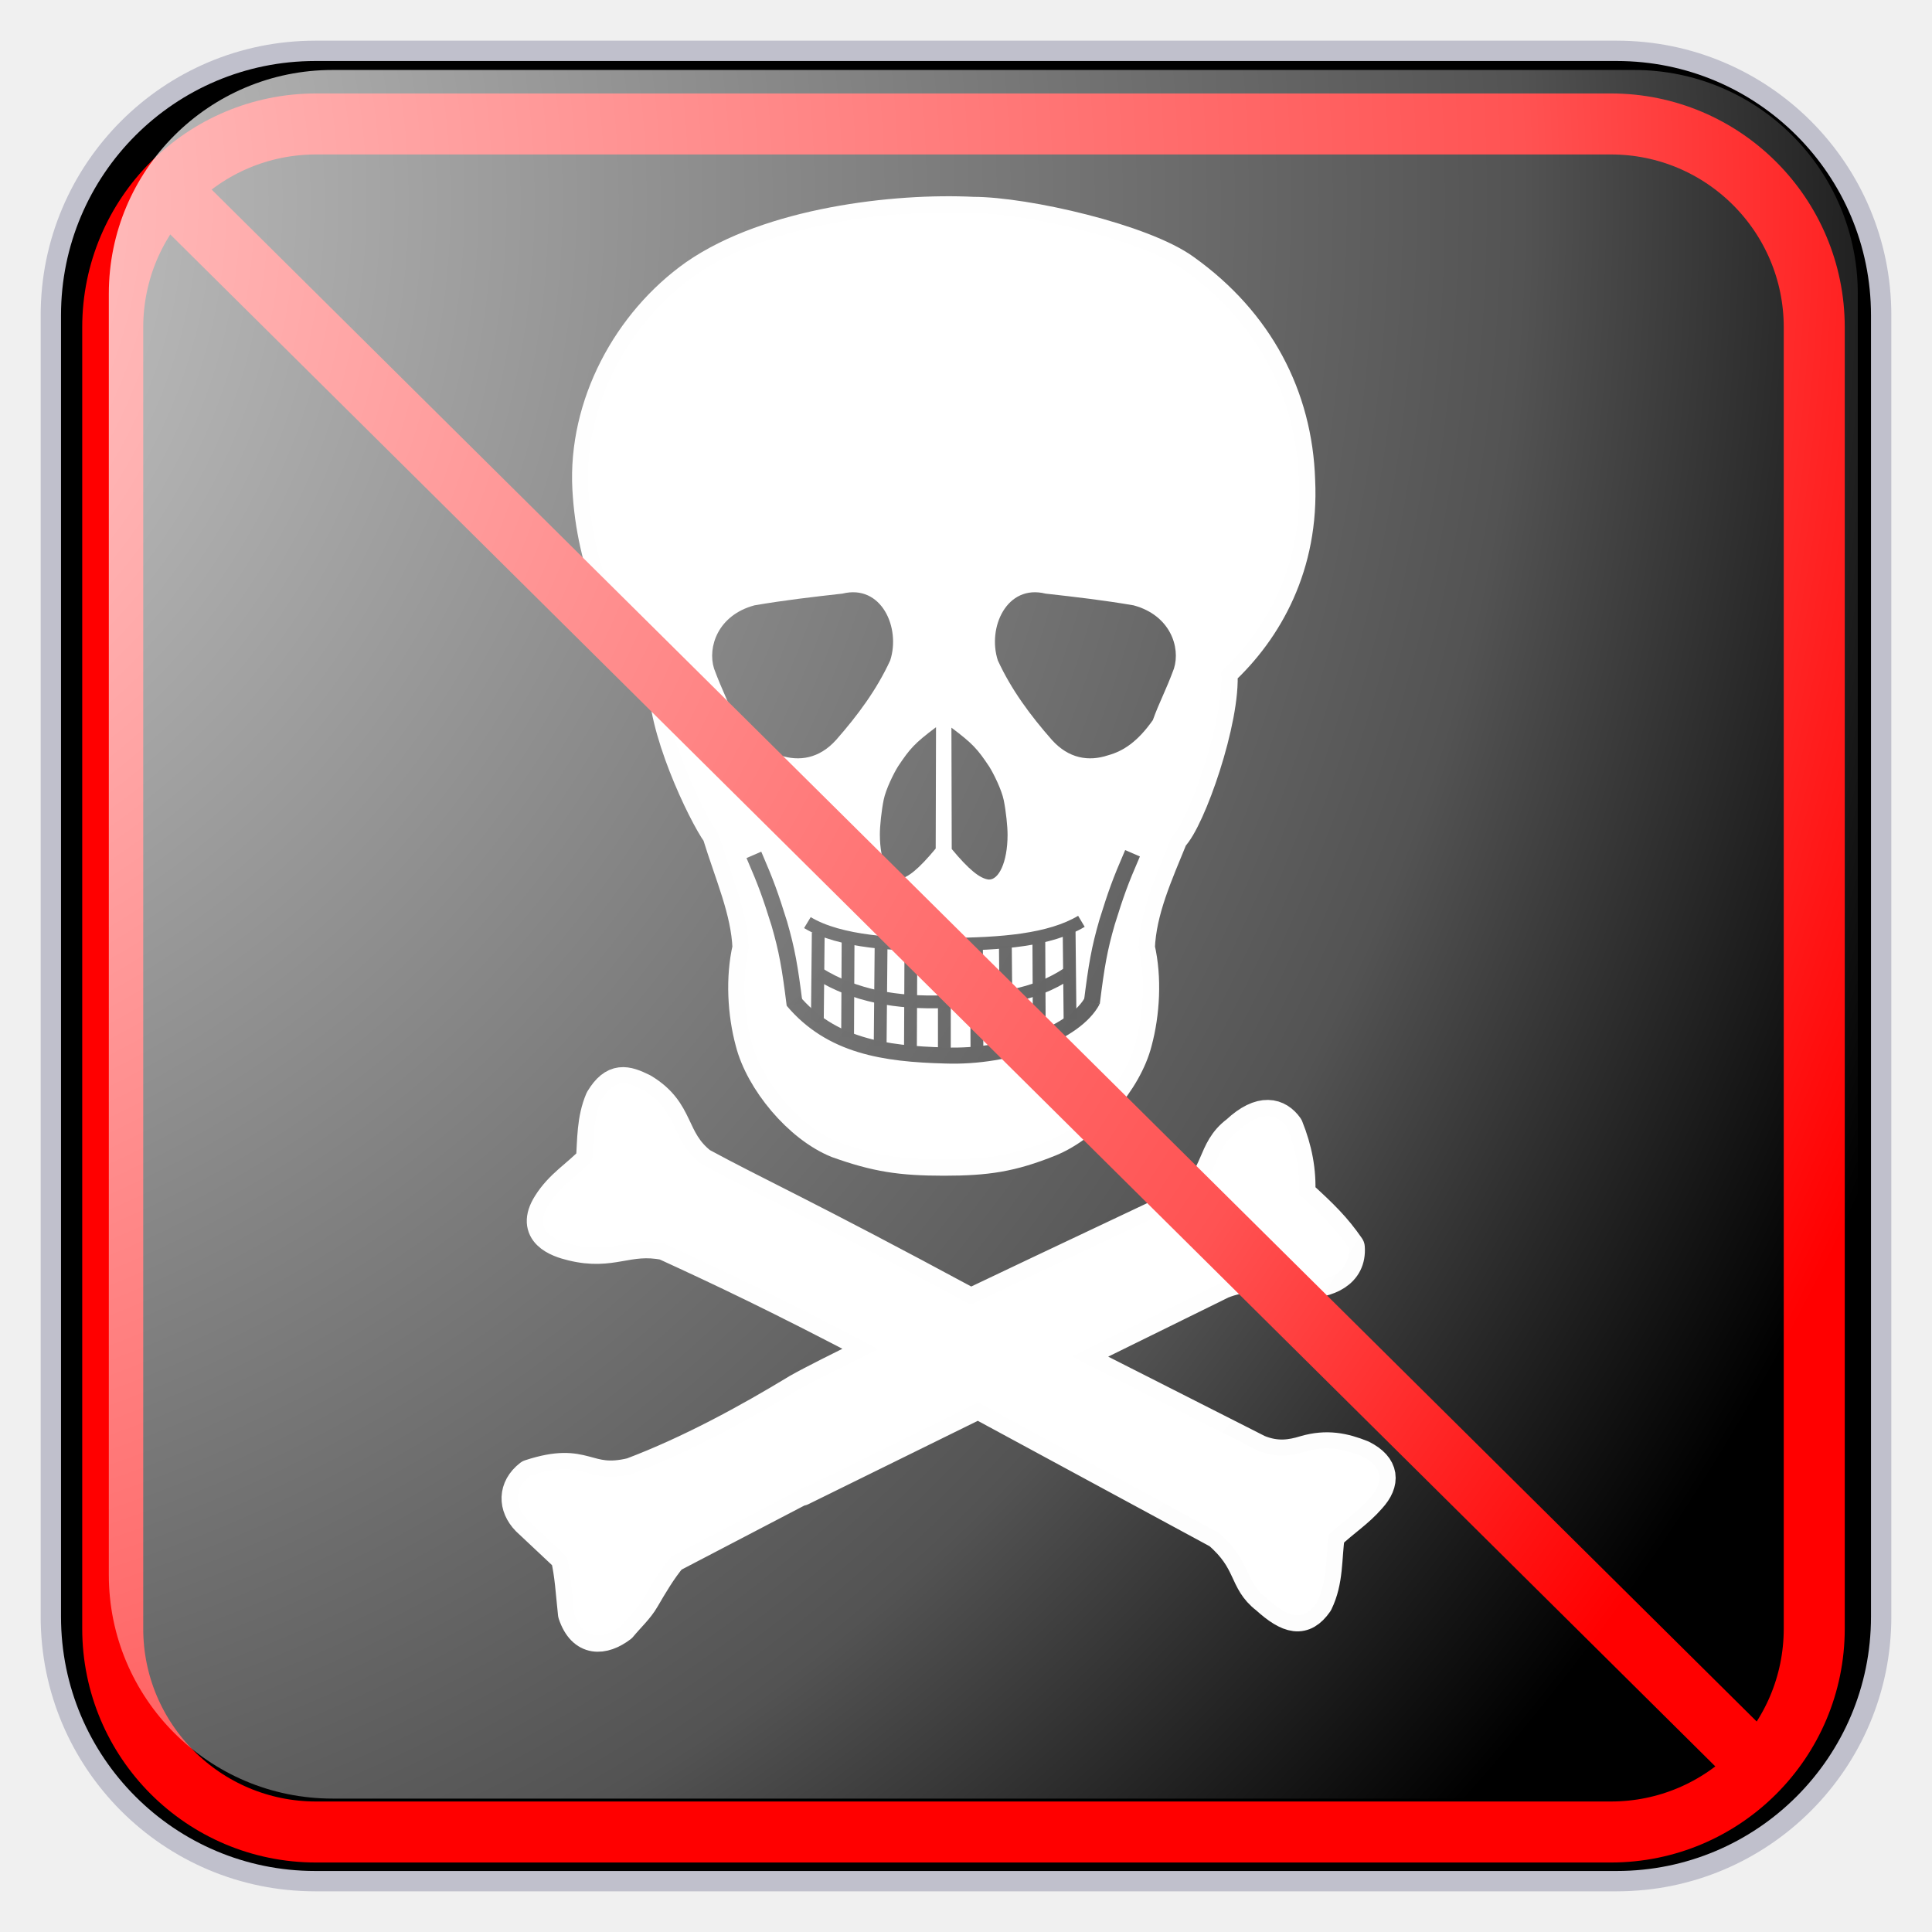
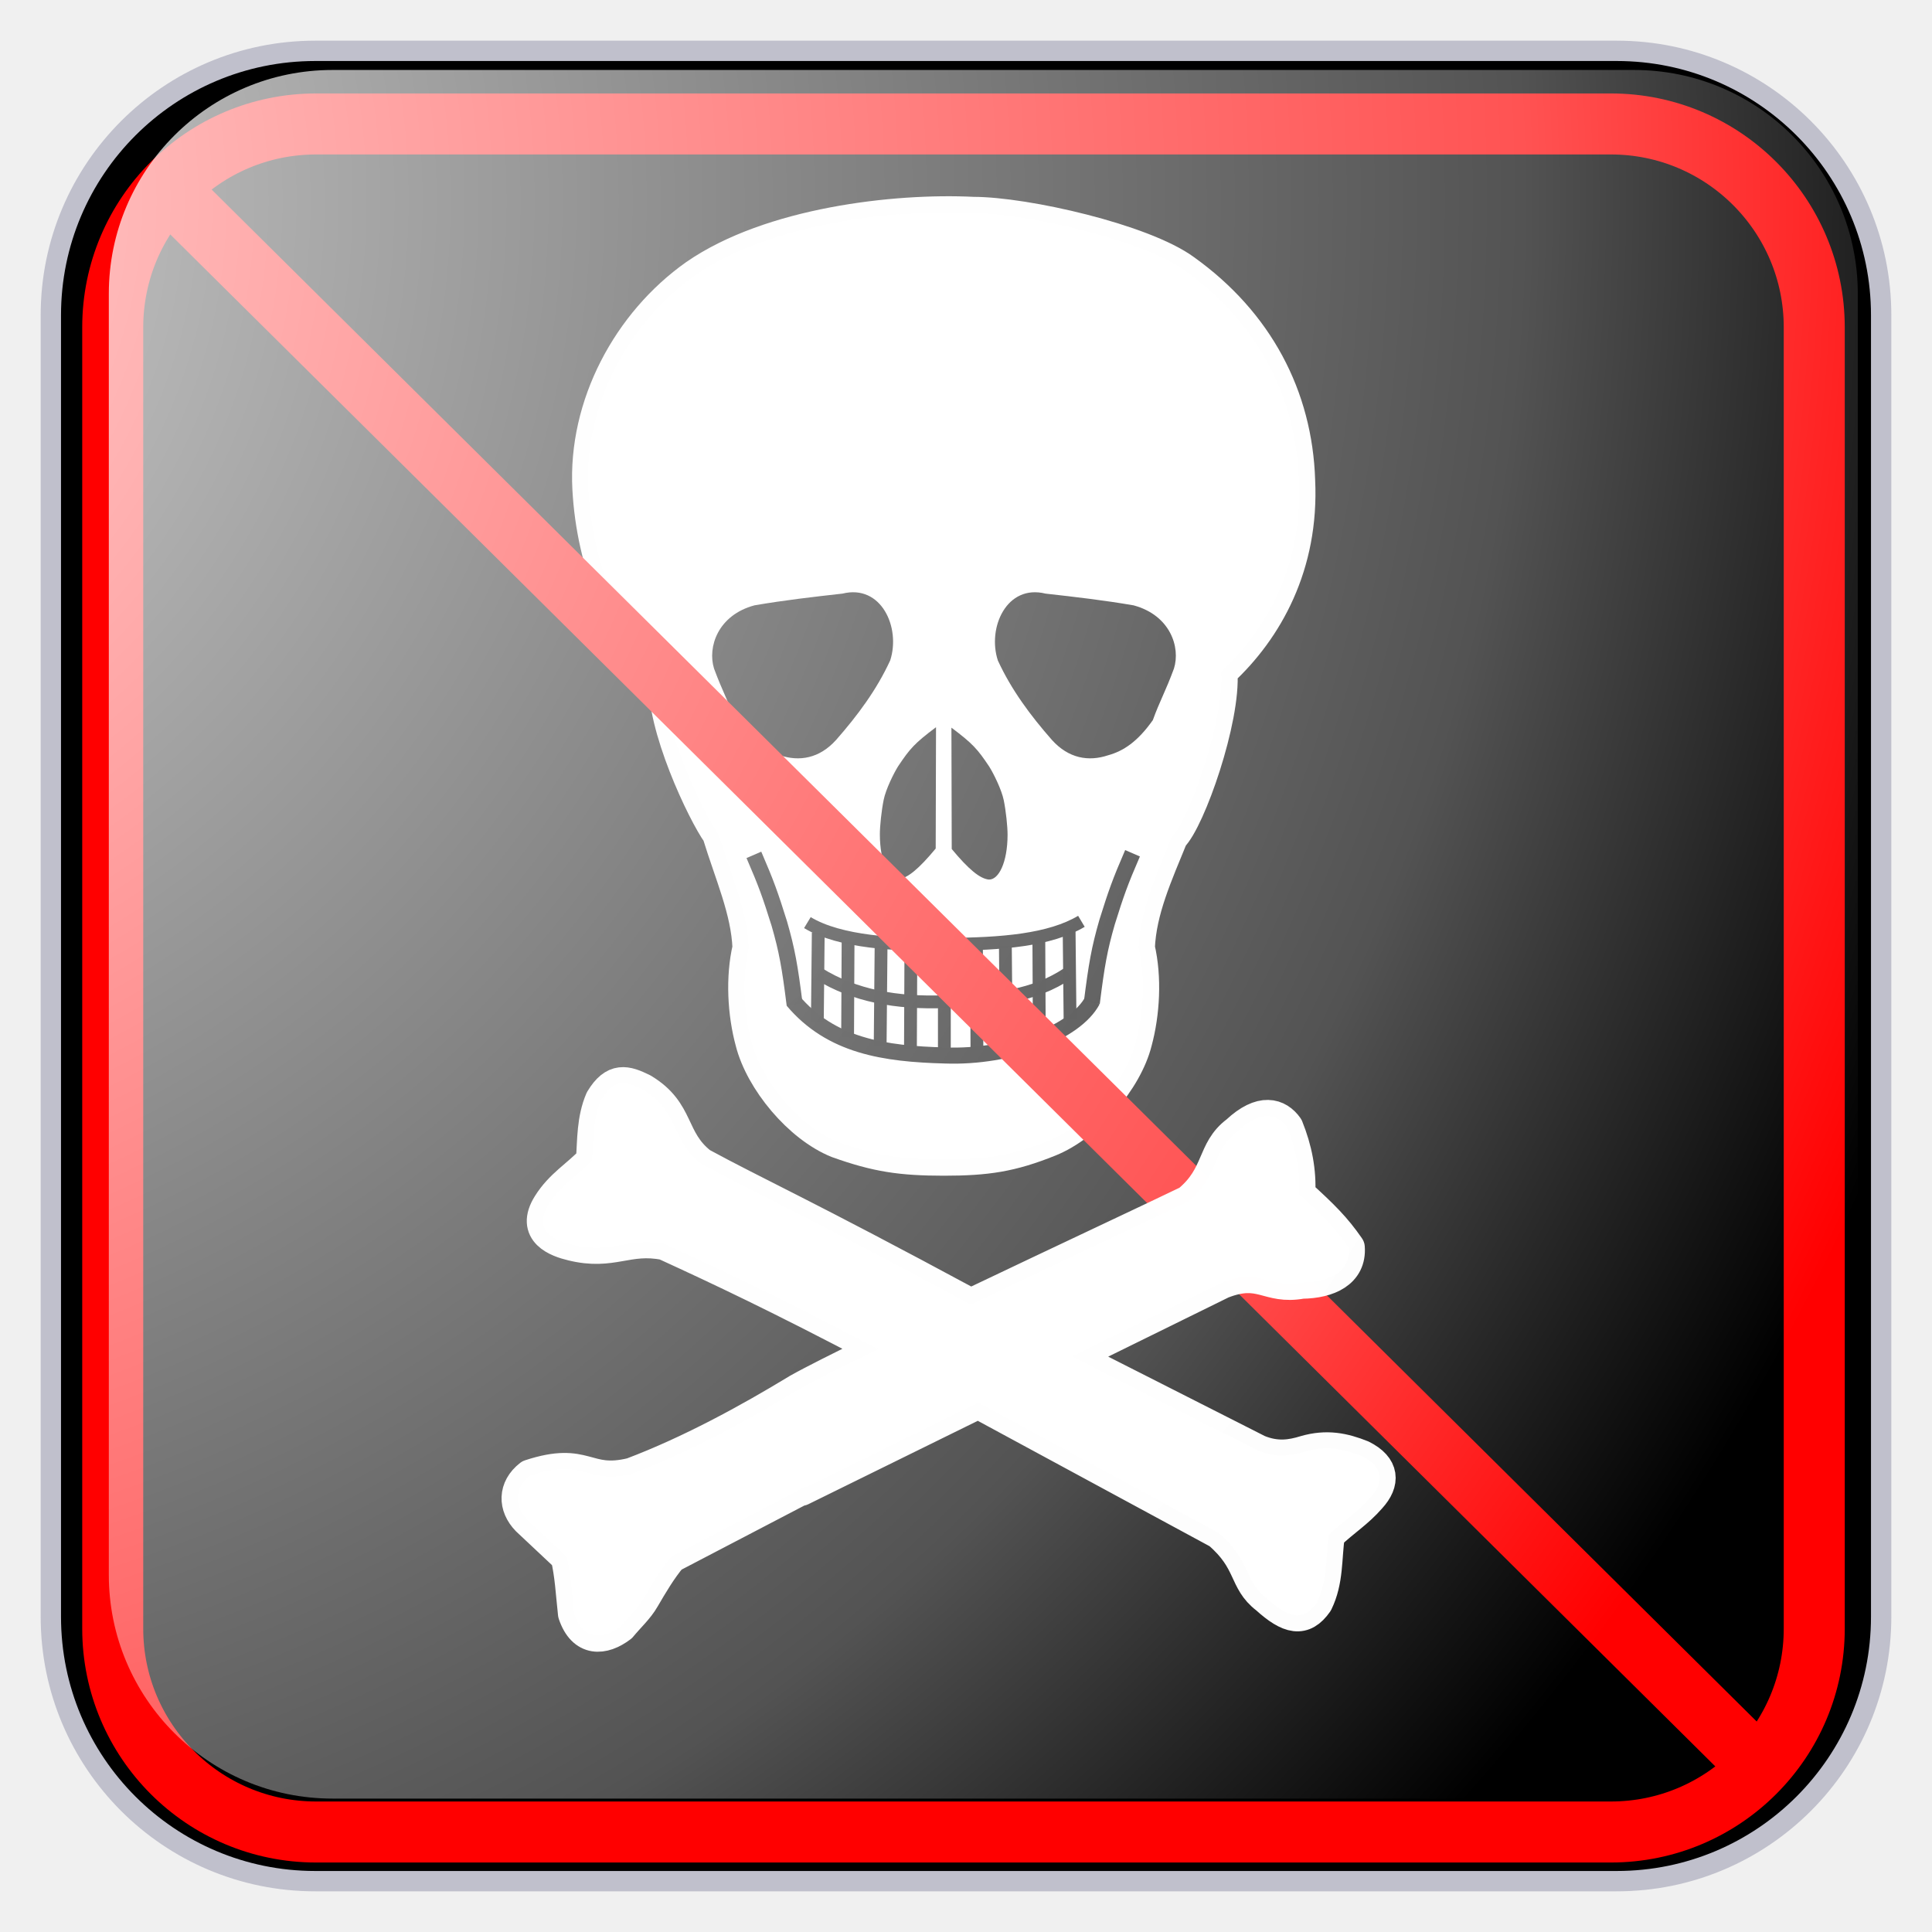
<svg xmlns="http://www.w3.org/2000/svg" version="1.1" baseProfile="full" width="95" height="95" viewBox="0 0 95.00 95.00" enable-background="new 0 0 95.00 95.00" xml:space="preserve">
  <path fill="#000000" fill-opacity="1" stroke-linejoin="round" stroke="#C0C0CC" stroke-opacity="1" d="M 15.5,2.5L 79.5,2.5C 86.68,2.5 92.5,8.32 92.5,15.5L 92.5,79.5C 92.5,86.679 86.68,92.5 79.5,92.5L 15.5,92.5C 8.32,92.5 2.5,86.679 2.5,79.5L 2.5,15.5C 2.5,8.32 8.32,2.5 15.5,2.5 Z " />
  <g>
-     <path fill="#FFFFFF" fill-opacity="1" fill-rule="evenodd" stroke-width="1.58" stroke-linejoin="round" stroke="#FFFFFF" stroke-opacity="0.992" d="M 39.817,73.001L 33.007,76.555C 32.481,77.178 32.044,77.933 31.653,78.599C 31.368,79.102 30.902,79.517 30.526,79.977C 29.669,80.628 28.677,80.701 28.226,79.354C 28.106,78.258 28.076,77.474 27.865,76.555L 25.926,74.734C 25.279,74.067 25.265,73.179 26.061,72.557C 28.857,71.639 28.767,73.03 31.067,72.468C 33.894,71.401 36.785,69.83 39.236,68.337C 39.947,67.936 41.383,67.215 43.17,66.343C 38.227,63.746 35.447,62.441 32.685,61.173C 30.846,60.807 30.123,61.698 28.124,61.205C 27.422,61.038 26.115,60.587 26.976,59.226C 27.572,58.273 28.39,57.823 29.112,57.058C 29.177,56.064 29.145,55.038 29.56,54.074C 30.208,52.996 30.792,53.174 31.6,53.571C 33.44,54.671 32.95,56.022 34.471,57.215C 37.188,58.692 39.485,59.693 47.736,64.145C 52.246,61.993 57.043,59.747 58.427,59.073C 59.975,57.8 59.584,56.57 60.818,55.652C 62.035,54.512 62.847,54.793 63.298,55.43C 63.734,56.511 63.945,57.592 63.885,58.718C 65.042,59.769 65.658,60.377 66.32,61.339C 66.41,62.554 65.327,63.056 64.019,63.071C 62.306,63.382 62.035,62.316 60.096,63.071L 52.725,66.698L 61.869,71.335C 62.77,71.705 63.492,71.587 64.169,71.379C 65.236,71.068 66.078,71.246 66.965,71.601C 68.032,72.134 68.063,72.889 67.371,73.645C 66.74,74.371 66.108,74.74 65.341,75.466C 65.176,76.636 65.281,77.718 64.755,78.798C 64.094,79.746 63.387,79.583 62.275,78.576C 61.147,77.717 61.553,76.77 59.93,75.377L 48.097,68.975L 39.403,73.254L 39.817,73.001 Z " />
    <path fill="#FFFFFF" fill-opacity="1" fill-rule="evenodd" stroke-width="1.58" stroke-linejoin="round" stroke="#FFFFFF" stroke-opacity="0.992" d="M 57.633,41.147C 56.87,43.019 56.073,44.767 55.998,46.603C 56.344,48.084 56.238,49.832 55.863,51.224C 55.382,53.134 53.48,55.333 51.6,56.089C 49.721,56.844 48.519,57.021 46.414,57.022C 44.31,57.021 43.106,56.844 41.182,56.155C 39.303,55.4 37.424,53.134 36.943,51.224C 36.566,49.832 36.462,48.084 36.807,46.603C 36.732,44.767 35.935,43.019 35.312,40.991C 34.599,40.009 32.505,35.637 32.696,33.292C 30.583,31.195 29.134,27.75 28.934,24.029C 28.715,19.929 30.907,15.858 34.192,13.537C 37.873,10.985 44.026,10.279 47.852,10.469C 50.444,10.472 56.217,11.796 58.255,13.29C 61.83,15.851 63.746,19.484 63.879,23.627C 64.076,27.787 62.297,30.956 60.059,33.028C 60.23,35.355 58.484,40.321 57.633,41.147 Z " />
-     <path fill="#000000" fill-opacity="1" fill-rule="evenodd" stroke-width="0.2" stroke-linejoin="round" d="M 46.026,35.758C 44.976,36.545 44.742,36.809 44.161,37.681C 43.951,38.016 43.559,38.802 43.452,39.328C 43.345,39.855 43.264,40.62 43.264,41.025C 43.266,42.396 43.709,43.257 44.193,43.227C 44.626,43.178 45.176,42.733 46.01,41.724" />
-     <path fill="#000000" fill-opacity="1" fill-rule="evenodd" stroke-width="0.2" stroke-linejoin="round" d="M 46.783,35.78C 47.833,36.568 48.067,36.832 48.647,37.703C 48.857,38.039 49.249,38.824 49.357,39.351C 49.464,39.877 49.545,40.642 49.544,41.047C 49.543,42.418 49.099,43.279 48.615,43.249C 48.183,43.2 47.632,42.755 46.798,41.747" />
-     <path fill="#000000" fill-opacity="1" fill-rule="evenodd" stroke-width="0.2" stroke-linejoin="round" d="M 37.096,29.766C 38.555,29.515 39.968,29.352 41.426,29.189C 43.336,28.714 44.298,30.862 43.772,32.476C 43.11,33.913 42.178,35.172 41.111,36.386C 40.283,37.304 39.298,37.453 38.36,37.141C 37.601,36.934 36.901,36.474 36.149,35.408C 35.818,34.49 35.533,34.016 35.111,32.876C 34.782,31.824 35.296,30.251 37.096,29.766 Z " />
-     <path fill="#000000" fill-opacity="1" fill-rule="evenodd" stroke-width="0.2" stroke-linejoin="round" d="M 55.74,29.766C 54.282,29.515 52.869,29.352 51.411,29.189C 49.502,28.714 48.539,30.862 49.066,32.476C 49.727,33.913 50.659,35.172 51.726,36.386C 52.553,37.304 53.538,37.453 54.478,37.141C 55.236,36.934 55.936,36.474 56.688,35.408C 57.018,34.49 57.304,34.016 57.725,32.876C 58.056,31.824 57.542,30.251 55.74,29.766 Z " />
+     <path fill="#000000" fill-opacity="1" fill-rule="evenodd" stroke-linejoin="round" d="M 46.026,35.758C 44.976,36.545 44.742,36.809 44.161,37.681C 43.951,38.016 43.559,38.802 43.452,39.328C 43.345,39.855 43.264,40.62 43.264,41.025C 43.266,42.396 43.709,43.257 44.193,43.227C 44.626,43.178 45.176,42.733 46.01,41.724" />
+     <path fill="#000000" fill-opacity="1" fill-rule="evenodd" stroke-width="0.869" stroke-linejoin="round" d="M 46.783,35.78C 47.833,36.568 48.067,36.832 48.647,37.703C 48.857,38.039 49.249,38.824 49.357,39.351C 49.464,39.877 49.545,40.642 49.544,41.047C 49.543,42.418 49.099,43.279 48.615,43.249C 48.183,43.2 47.632,42.755 46.798,41.747" />
+     <path fill="#000000" fill-opacity="1" fill-rule="evenodd" stroke-width="0.869" stroke-linejoin="round" d="M 37.096,29.766C 38.555,29.515 39.968,29.352 41.426,29.189C 43.336,28.714 44.298,30.862 43.772,32.476C 43.11,33.913 42.178,35.172 41.111,36.386C 40.283,37.304 39.298,37.453 38.36,37.141C 37.601,36.934 36.901,36.474 36.149,35.408C 35.818,34.49 35.533,34.016 35.111,32.876C 34.782,31.824 35.296,30.251 37.096,29.766 Z " />
+     <path fill="#000000" fill-opacity="1" fill-rule="evenodd" stroke-width="0.869" stroke-linejoin="round" d="M 55.74,29.766C 54.282,29.515 52.869,29.352 51.411,29.189C 49.502,28.714 48.539,30.862 49.066,32.476C 49.727,33.913 50.659,35.172 51.726,36.386C 52.553,37.304 53.538,37.453 54.478,37.141C 55.236,36.934 55.936,36.474 56.688,35.408C 57.018,34.49 57.304,34.016 57.725,32.876C 58.056,31.824 57.542,30.251 55.74,29.766 Z " />
    <path fill="none" fill-rule="evenodd" stroke-width="0.79" stroke-linejoin="miter" stroke="#000000" stroke-opacity="0.992" d="M 37.07,42.035C 37.686,43.46 37.877,44.001 38.322,45.421C 38.7,46.733 38.84,47.533 39.074,49.397" />
    <path fill="none" fill-rule="evenodd" stroke-width="0.79" stroke-linejoin="miter" stroke="#000000" stroke-opacity="0.992" d="M 55.689,41.957C 55.072,43.381 54.882,43.922 54.438,45.342C 54.059,46.653 53.919,47.454 53.686,49.318" />
    <path fill="none" fill-rule="evenodd" stroke-width="0.63" stroke-linejoin="miter" stroke="#000000" stroke-opacity="0.992" d="M 39.701,45.366C 41.295,46.329 44.052,46.478 46.522,46.434C 49.273,46.42 51.628,46.224 53.175,45.303" />
    <path fill="none" fill-rule="evenodd" stroke-width="0.63" stroke-linejoin="miter" stroke="#000000" stroke-opacity="0.992" d="M 40.259,47.879C 42.018,48.968 44.087,49.342 46.47,49.254C 48.945,49.194 50.842,48.989 52.538,47.847" />
    <path fill="none" fill-rule="evenodd" stroke-width="0.79" stroke-linejoin="miter" stroke="#000000" stroke-opacity="0.992" d="M 38.983,49.198C 40.865,51.434 43.492,51.822 46.477,51.9C 49.676,52.015 52.888,50.764 53.718,49.198" />
    <line fill="none" stroke-width="0.63" stroke-linejoin="miter" stroke="#000000" stroke-opacity="0.992" x1="40.235" y1="45.849" x2="40.19" y2="50.247" />
    <line fill="none" stroke-width="0.63" stroke-linejoin="miter" stroke="#000000" stroke-opacity="0.992" x1="41.701" y1="46.315" x2="41.678" y2="51.025" />
    <line fill="none" stroke-width="0.63" stroke-linejoin="miter" stroke="#000000" stroke-opacity="0.992" x1="43.324" y1="46.515" x2="43.279" y2="51.447" />
    <line fill="none" stroke-width="0.63" stroke-linejoin="miter" stroke="#000000" stroke-opacity="0.992" x1="44.79" y1="46.626" x2="44.768" y2="51.624" />
    <line fill="none" stroke-width="0.63" stroke-linejoin="miter" stroke="#000000" stroke-opacity="0.992" x1="46.436" y1="46.67" x2="46.436" y2="51.669" />
    <line fill="none" stroke-width="0.63" stroke-linejoin="miter" stroke="#000000" stroke-opacity="0.992" x1="48.015" y1="46.648" x2="48.038" y2="51.646" />
    <line fill="none" stroke-width="0.63" stroke-linejoin="miter" stroke="#000000" stroke-opacity="0.992" x1="49.436" y1="46.515" x2="49.48" y2="51.424" />
    <line fill="none" stroke-width="0.63" stroke-linejoin="miter" stroke="#000000" stroke-opacity="0.992" x1="51.082" y1="46.248" x2="51.104" y2="50.957" />
    <line fill="none" stroke-width="0.63" stroke-linejoin="miter" stroke="#000000" stroke-opacity="0.992" x1="52.57" y1="45.67" x2="52.616" y2="50.113" />
  </g>
  <g>
    <path fill="none" stroke-width="3" stroke-linejoin="round" stroke="#FF0000" stroke-opacity="1" d="M 15.543,6.095L 79.21,6.095C 84.733,6.095 89.21,10.572 89.21,16.095L 89.21,80.083C 89.21,85.606 84.733,90.083 79.21,90.083L 15.543,90.083C 10.02,90.083 5.543,85.606 5.543,80.083L 5.543,16.095C 5.543,10.572 10.02,6.095 15.543,6.095 Z " />
    <line fill="none" stroke-width="3" stroke-linejoin="round" stroke="#FF0000" stroke-opacity="1" x1="8.042" y1="9.089" x2="86.709" y2="87.089" />
  </g>
  <g>
    <radialGradient id="SVGID_Fill1_" cx="-16.026" cy="9.879" r="118.102" gradientUnits="userSpaceOnUse">
      <stop offset="0" stop-color="#FFFFFF" stop-opacity="0.843" />
      <stop offset="0.77" stop-color="#FFFFFF" stop-opacity="0.325" />
      <stop offset="1" stop-color="#FFFFFF" stop-opacity="0" />
    </radialGradient>
    <path fill="url(#SVGID_Fill1_)" stroke-width="0.2" stroke-linejoin="round" d="M 16.351,3.441L 80.351,3.441C 86.426,3.441 91.351,8.365 91.351,14.441L 91.351,77.44C 91.351,83.515 86.426,88.44 80.351,88.44L 16.351,88.44C 10.275,88.44 5.351,83.515 5.351,77.44L 5.351,14.441C 5.351,8.365 10.275,3.441 16.351,3.441 Z " />
    <radialGradient id="SVGID_Stroke1_" cx="73.37" cy="47.441" r="669.951" gradientUnits="userSpaceOnUse">
      <stop offset="0.869" stop-color="#F1F1F1" stop-opacity="0" />
      <stop offset="1" stop-color="#EEEEEE" stop-opacity="0.898" />
    </radialGradient>
    <path fill="none" stroke-width="4" stroke-linejoin="round" stroke="url(#SVGID_Stroke1_)" d="M 82.6,7.44L 82.6,7.44C 86.605,7.44 89.85,10.686 89.85,14.69L 89.85,80.19C 89.85,84.194 86.605,87.44 82.6,87.44L 82.6,87.44C 78.597,87.44 75.351,84.194 75.351,80.19L 75.351,14.69C 75.351,10.686 78.597,7.44 82.6,7.44 Z " />
    <radialGradient id="SVGID_Stroke2_" cx="21.331" cy="47.44" r="669.951" gradientUnits="userSpaceOnUse" gradientTransform="rotate(180 21.33099 47.43953)">
      <stop offset="0.869" stop-color="#F1F1F1" stop-opacity="0" />
      <stop offset="1" stop-color="#EEEEEE" stop-opacity="0.898" />
    </radialGradient>
    <path fill="none" stroke-width="4" stroke-linejoin="round" stroke="url(#SVGID_Stroke2_)" d="M 12.101,87.441L 12.101,87.441C 8.097,87.441 4.851,84.195 4.851,80.191L 4.851,14.69C 4.851,10.686 8.097,7.44 12.101,7.44L 12.101,7.44C 16.105,7.44 19.351,10.686 19.351,14.69L 19.351,80.191C 19.351,84.195 16.105,87.441 12.101,87.441 Z " />
    <radialGradient id="SVGID_Stroke3_" cx="47.352" cy="21.421" r="79.119" gradientUnits="userSpaceOnUse" gradientTransform="rotate(-90 47.35188 21.42073)">
      <stop offset="0.869" stop-color="#F1F1F1" stop-opacity="0" />
      <stop offset="1" stop-color="#EEEEEE" stop-opacity="0.898" />
    </radialGradient>
    <path fill="none" stroke-width="4" stroke-linejoin="round" stroke="url(#SVGID_Stroke3_)" d="M 7.351,12.19L 7.351,12.19C 7.351,8.186 10.597,4.94 14.601,4.94L 80.101,4.94C 84.105,4.94 87.351,8.186 87.351,12.19L 87.351,12.19C 87.351,16.194 84.105,19.44 80.101,19.44L 14.601,19.44C 10.597,19.44 7.351,16.194 7.351,12.19 Z " />
    <radialGradient id="SVGID_Stroke4_" cx="47.349" cy="73.46" r="79.12" gradientUnits="userSpaceOnUse" gradientTransform="rotate(90 47.3495 73.45979)">
      <stop offset="0.869" stop-color="#F1F1F1" stop-opacity="0" />
      <stop offset="1" stop-color="#EEEEEE" stop-opacity="0.898" />
    </radialGradient>
    <path fill="none" stroke-width="4" stroke-linejoin="round" stroke="url(#SVGID_Stroke4_)" d="M 87.351,82.69L 87.351,82.69C 87.351,86.694 84.105,89.94 80.101,89.94L 14.601,89.94C 10.596,89.94 7.351,86.694 7.351,82.69L 7.351,82.69C 7.351,78.686 10.596,75.44 14.601,75.44L 80.101,75.44C 84.105,75.44 87.351,78.686 87.351,82.69 Z " />
  </g>
+   <path fill="#FFFFFF" fill-opacity="1" fill-rule="evenodd" stroke-width="1.58" stroke-linejoin="round" stroke="#FFFFFF" stroke-opacity="0.992" d="M 39.817,73.001L 33.007,76.555C 32.481,77.178 32.044,77.933 31.653,78.599C 31.368,79.102 30.902,79.517 30.526,79.977C 29.669,80.628 28.677,80.701 28.226,79.354C 28.106,78.258 28.076,77.474 27.865,76.555L 25.926,74.734C 25.279,74.067 25.265,73.179 26.061,72.557C 28.857,71.639 28.767,73.03 31.067,72.468C 33.894,71.401 36.785,69.83 39.236,68.337C 39.947,67.936 41.383,67.215 43.17,66.343C 38.227,63.746 35.447,62.441 32.685,61.173C 30.846,60.807 30.123,61.698 28.124,61.205C 27.422,61.038 26.115,60.587 26.976,59.226C 27.572,58.273 28.39,57.823 29.112,57.058C 29.177,56.064 29.145,55.038 29.56,54.074C 30.208,52.996 30.792,53.174 31.6,53.571C 33.44,54.671 32.95,56.022 34.471,57.215C 37.188,58.692 39.485,59.693 47.736,64.145C 52.246,61.993 57.043,59.747 58.427,59.073C 59.975,57.8 59.584,56.57 60.818,55.652C 62.035,54.512 62.847,54.793 63.298,55.43C 63.734,56.511 63.945,57.592 63.885,58.718C 65.042,59.769 65.658,60.377 66.32,61.339C 66.41,62.554 65.327,63.056 64.019,63.071C 62.306,63.382 62.035,62.316 60.096,63.071L 52.725,66.698L 61.869,71.335C 62.77,71.705 63.492,71.587 64.169,71.379C 65.236,71.068 66.078,71.246 66.965,71.601C 68.032,72.134 68.063,72.889 67.371,73.645C 66.74,74.371 66.108,74.74 65.341,75.466C 65.176,76.636 65.281,77.718 64.755,78.798C 64.094,79.746 63.387,79.583 62.275,78.576C 61.147,77.717 61.553,76.77 59.93,75.377L 48.097,68.975L 39.403,73.254L 39.817,73.001 Z " />
</svg>
